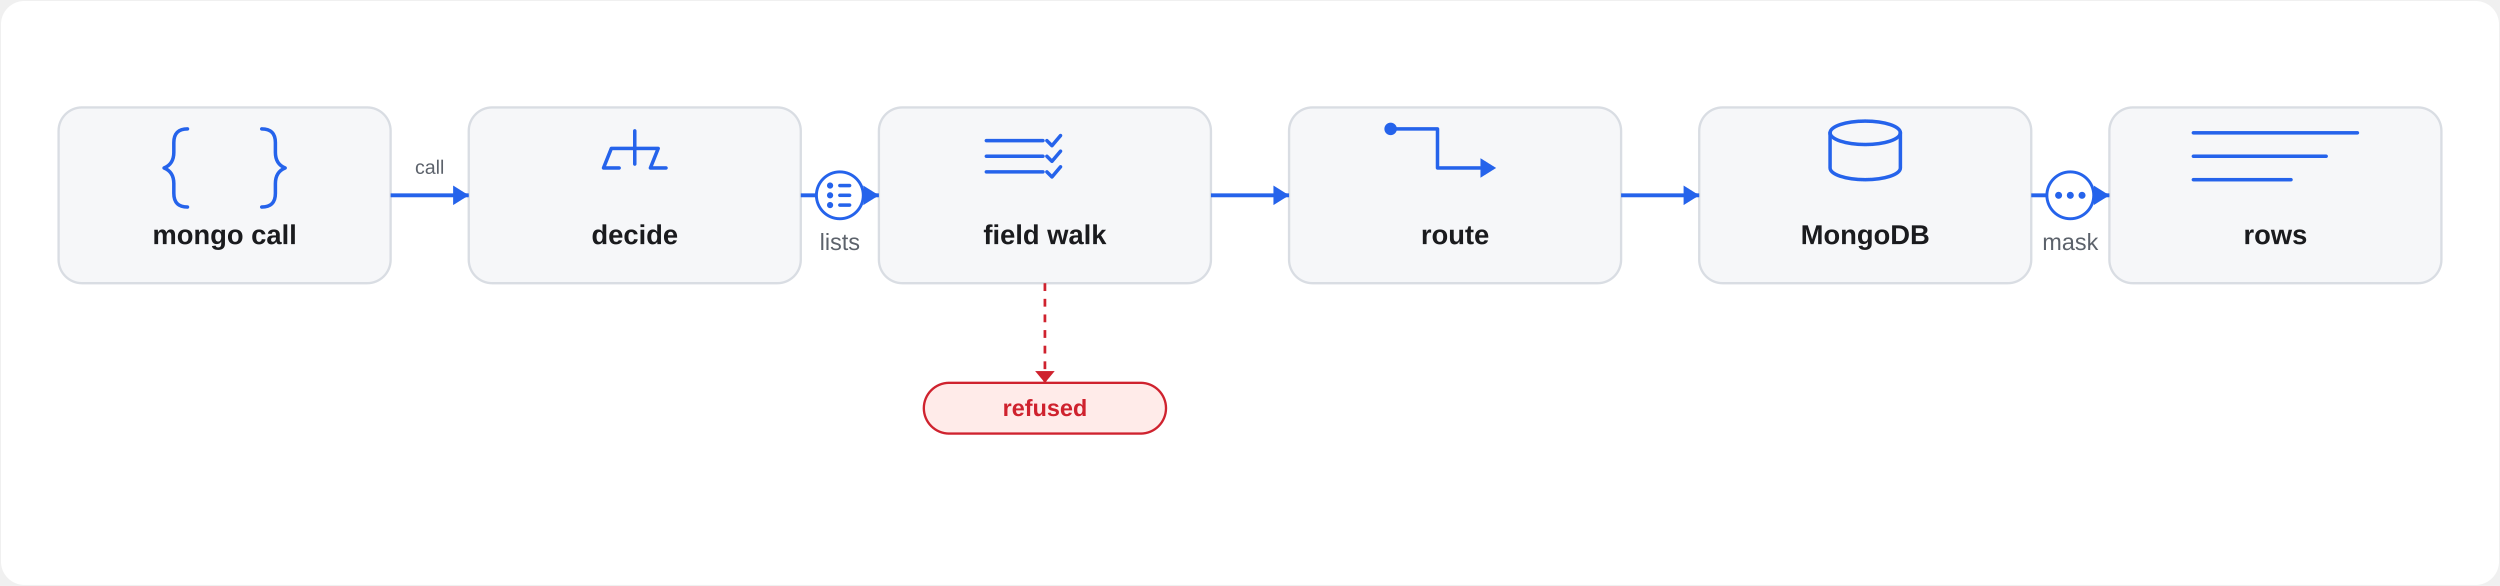
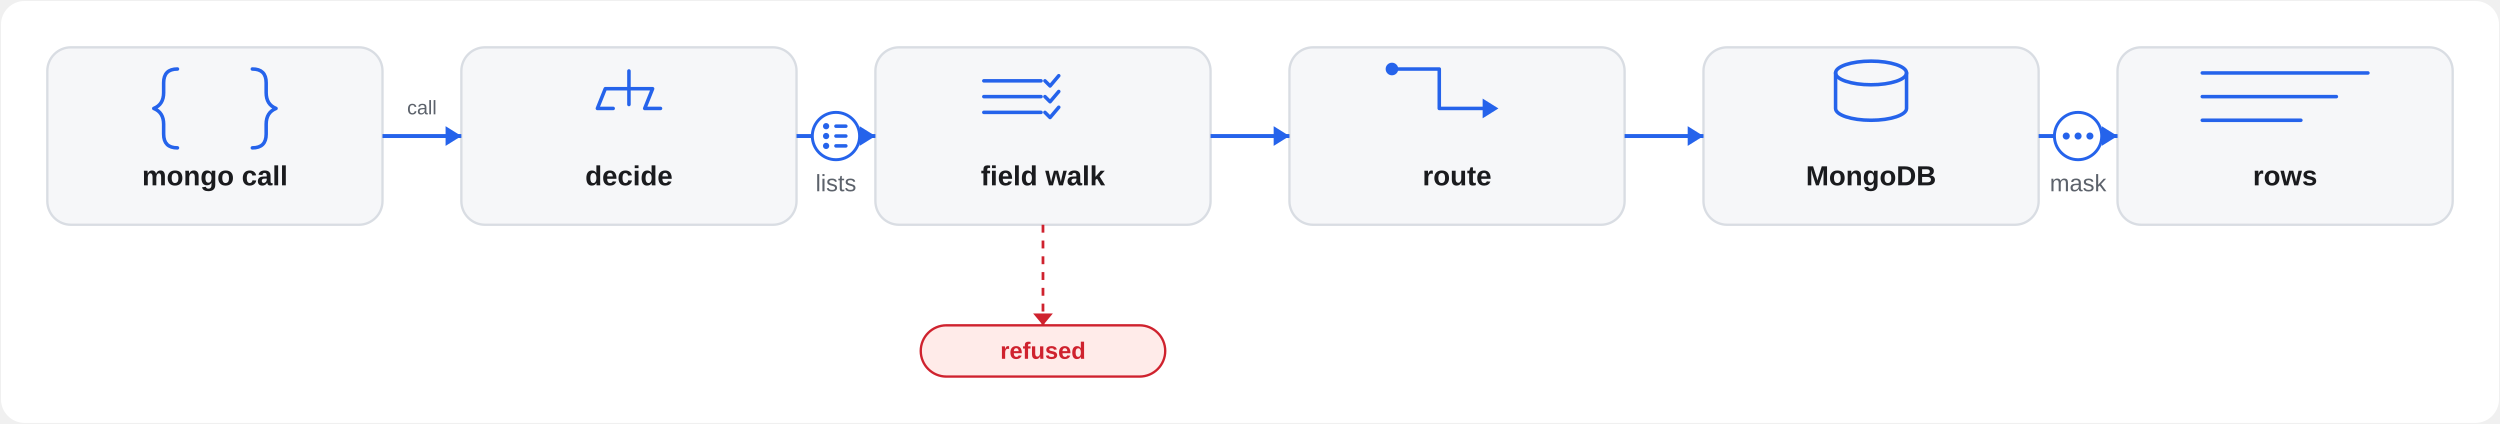
- <svg xmlns="http://www.w3.org/2000/svg" width="1280" height="300" viewBox="0 0 1280 300" role="img" aria-label="How a mongo call runs: the agent asks jig-core for mongo; jig-core decides by environment, a read runs, a test write asks and a production write is denied; the walk checks every field against the access lists and refuses a denied or unlisted field before anything runs; the route opens the environment's connection, with an SSH forward or a company tunnel; MongoDB answers, and the rows come back with denied fields stripped and production results masked." font-family="IBM Plex Sans, Segoe UI, Arial, sans-serif">
+ <svg xmlns="http://www.w3.org/2000/svg" width="1268" height="215" viewBox="6 31 1268 215" role="img" aria-label="How a mongo call runs: the agent asks jig-core for mongo; jig-core decides by environment, a read runs, a test write asks and a production write is denied; the walk checks every field against the access lists and refuses a denied or unlisted field before anything runs; the route opens the environment's connection, with an SSH forward or a company tunnel; MongoDB answers, and the rows come back with denied fields stripped and production results masked." font-family="IBM Plex Sans, Segoe UI, Arial, sans-serif">
  <style>
    .bg { fill: #ffffff; }
    .node { fill: #f6f7f9; stroke: #d9dde3; stroke-width: 1.2; }
    .marker-ring { fill: #ffffff; stroke: #2563eb; stroke-width: 1.5; }
    .label { fill: #1a1b1e; font-size: 14px; font-weight: 700; }
    .glyph { fill: #2563eb; font-size: 12px; font-weight: 700; }
    .muted { fill: #5c626b; font-size: 12px; }
    .edge { fill: #5c626b; font-size: 10px; }
    .accent { fill: none; stroke: #2563eb; stroke-width: 1.8; stroke-linecap: round; stroke-linejoin: round; }
    .dot { fill: #2563eb; }
    .path { fill: none; stroke: #2563eb; stroke-width: 2; }
    .arrowhead { fill: #2563eb; }
    .chip-no { fill: #ffebe9; stroke: #cf222e; stroke-width: 1.2; }
    .chip-no-text { fill: #cf222e; font-size: 12px; font-weight: 700; }
    .branch { fill: none; stroke: #cf222e; stroke-width: 1.4; stroke-dasharray: 4 4; }
    .branch-arrow { fill: #cf222e; }
    @media (prefers-color-scheme: dark) {
      .bg { fill: #111113; }
      .node { fill: #18181b; stroke: #2c2c31; }
      .marker-ring { fill: #18181b; stroke: #7aa2f7; }
      .label { fill: #e7e7ea; }
      .glyph { fill: #7aa2f7; }
      .muted { fill: #9a9aa2; }
      .edge { fill: #9a9aa2; }
      .accent { stroke: #7aa2f7; }
      .dot { fill: #7aa2f7; }
      .path { stroke: #7aa2f7; }
      .arrowhead { fill: #7aa2f7; }
      .chip-no { fill: #2a1618; stroke: #ff7b72; }
      .chip-no-text { fill: #ff7b72; }
      .branch { stroke: #ff7b72; }
      .branch-arrow { fill: #ff7b72; }
    }
  </style>
-   <rect class="bg" x="0.5" y="0.5" width="1279" height="299" rx="12" />
+   <rect class="bg" x="6.5" y="31.5" width="1267" height="214" rx="12" />
  <rect class="node" x="30" y="55" width="170" height="90" rx="12" />
  <path class="accent" d="M96 66 q-7 0 -7 7 v5 q0 6 -5 8 q5 2 5 8 v5 q0 7 7 7" />
  <path class="accent" d="M134 66 q7 0 7 7 v5 q0 6 5 8 q-5 2 -5 8 v5 q0 7 -7 7" />
  <text class="label" x="115" y="125" text-anchor="middle">mongo call</text>
  <rect class="node" x="240" y="55" width="170" height="90" rx="12" />
  <path class="accent" d="M325 67 v17 M313 76 H337 M313 76 l-4 10 h8 M337 76 l-4 10 h8" />
  <text class="label" x="325" y="125" text-anchor="middle">decide</text>
  <rect class="node" x="450" y="55" width="170" height="90" rx="12" />
  <path class="accent" d="M505 72 H534 M505 80 H534 M505 88 H534" />
  <path class="accent" d="M536 72 l2.6 2.6 4.4 -5.2 M536 80 l2.6 2.6 4.4 -5.2 M536 88 l2.6 2.6 4.4 -5.2" />
  <text class="label" x="535" y="125" text-anchor="middle">field walk</text>
  <rect class="node" x="660" y="55" width="170" height="90" rx="12" />
  <path class="accent" d="M712 66 H736 V86 H758" />
  <circle class="dot" cx="712" cy="66" r="3.2" />
  <path class="arrowhead" d="M758 81 L766 86 L758 91 z" />
  <text class="label" x="745" y="125" text-anchor="middle">route</text>
  <rect class="node" x="870" y="55" width="170" height="90" rx="12" />
  <ellipse class="accent" cx="955" cy="68" rx="18" ry="6" />
  <path class="accent" d="M937 68 V86 M973 68 V86 M937 86 a18 6 0 0 0 36 0" />
  <text class="label" x="955" y="125" text-anchor="middle">MongoDB</text>
  <rect class="node" x="1080" y="55" width="170" height="90" rx="12" />
  <path class="accent" d="M1123 68 H1207 M1123 80 H1191 M1123 92 H1173" />
  <text class="label" x="1165" y="125" text-anchor="middle">rows</text>
  <path class="path" d="M200 100 H240" />
  <path id="mongowalk55-arrow-decide" class="arrowhead" d="M232 95 L240 100 L232 105 z" />
  <path class="path" d="M410 100 H450" />
  <path id="mongowalk55-arrow-walk" class="arrowhead" d="M442 95 L450 100 L442 105 z" />
  <path class="path" d="M620 100 H660" />
  <path id="mongowalk55-arrow-route" class="arrowhead" d="M652 95 L660 100 L652 105 z" />
  <path class="path" d="M830 100 H870" />
  <path id="mongowalk55-arrow-mongo" class="arrowhead" d="M862 95 L870 100 L862 105 z" />
  <path class="path" d="M1040 100 H1080" />
  <path id="mongowalk55-arrow-rows" class="arrowhead" d="M1072 95 L1080 100 L1072 105 z" />
  <text class="edge" x="220" y="89" text-anchor="middle">call</text>
  <circle class="marker-ring" cx="430" cy="100" r="12" />
  <circle class="dot" cx="425" cy="95" r="1.6" />
  <circle class="dot" cx="425" cy="100" r="1.6" />
  <circle class="dot" cx="425" cy="105" r="1.6" />
  <path class="accent" d="M430 95 h5 M430 100 h5 M430 105 h5" />
  <text class="muted" x="430" y="128" text-anchor="middle">lists</text>
  <path class="branch" d="M535 145 V196" />
  <path id="mongowalk55-arrow-refused" class="branch-arrow" d="M530 190 L535 196 L540 190 z" />
  <rect class="chip-no" x="473" y="196" width="124" height="26" rx="13" />
  <text class="chip-no-text" x="535" y="213" text-anchor="middle">refused</text>
  <circle class="marker-ring" cx="1060" cy="100" r="12" />
  <circle class="dot" cx="1054" cy="100" r="1.8" />
  <circle class="dot" cx="1060" cy="100" r="1.8" />
  <circle class="dot" cx="1066" cy="100" r="1.8" />
  <text class="muted" x="1060" y="128" text-anchor="middle">mask</text>
</svg>
